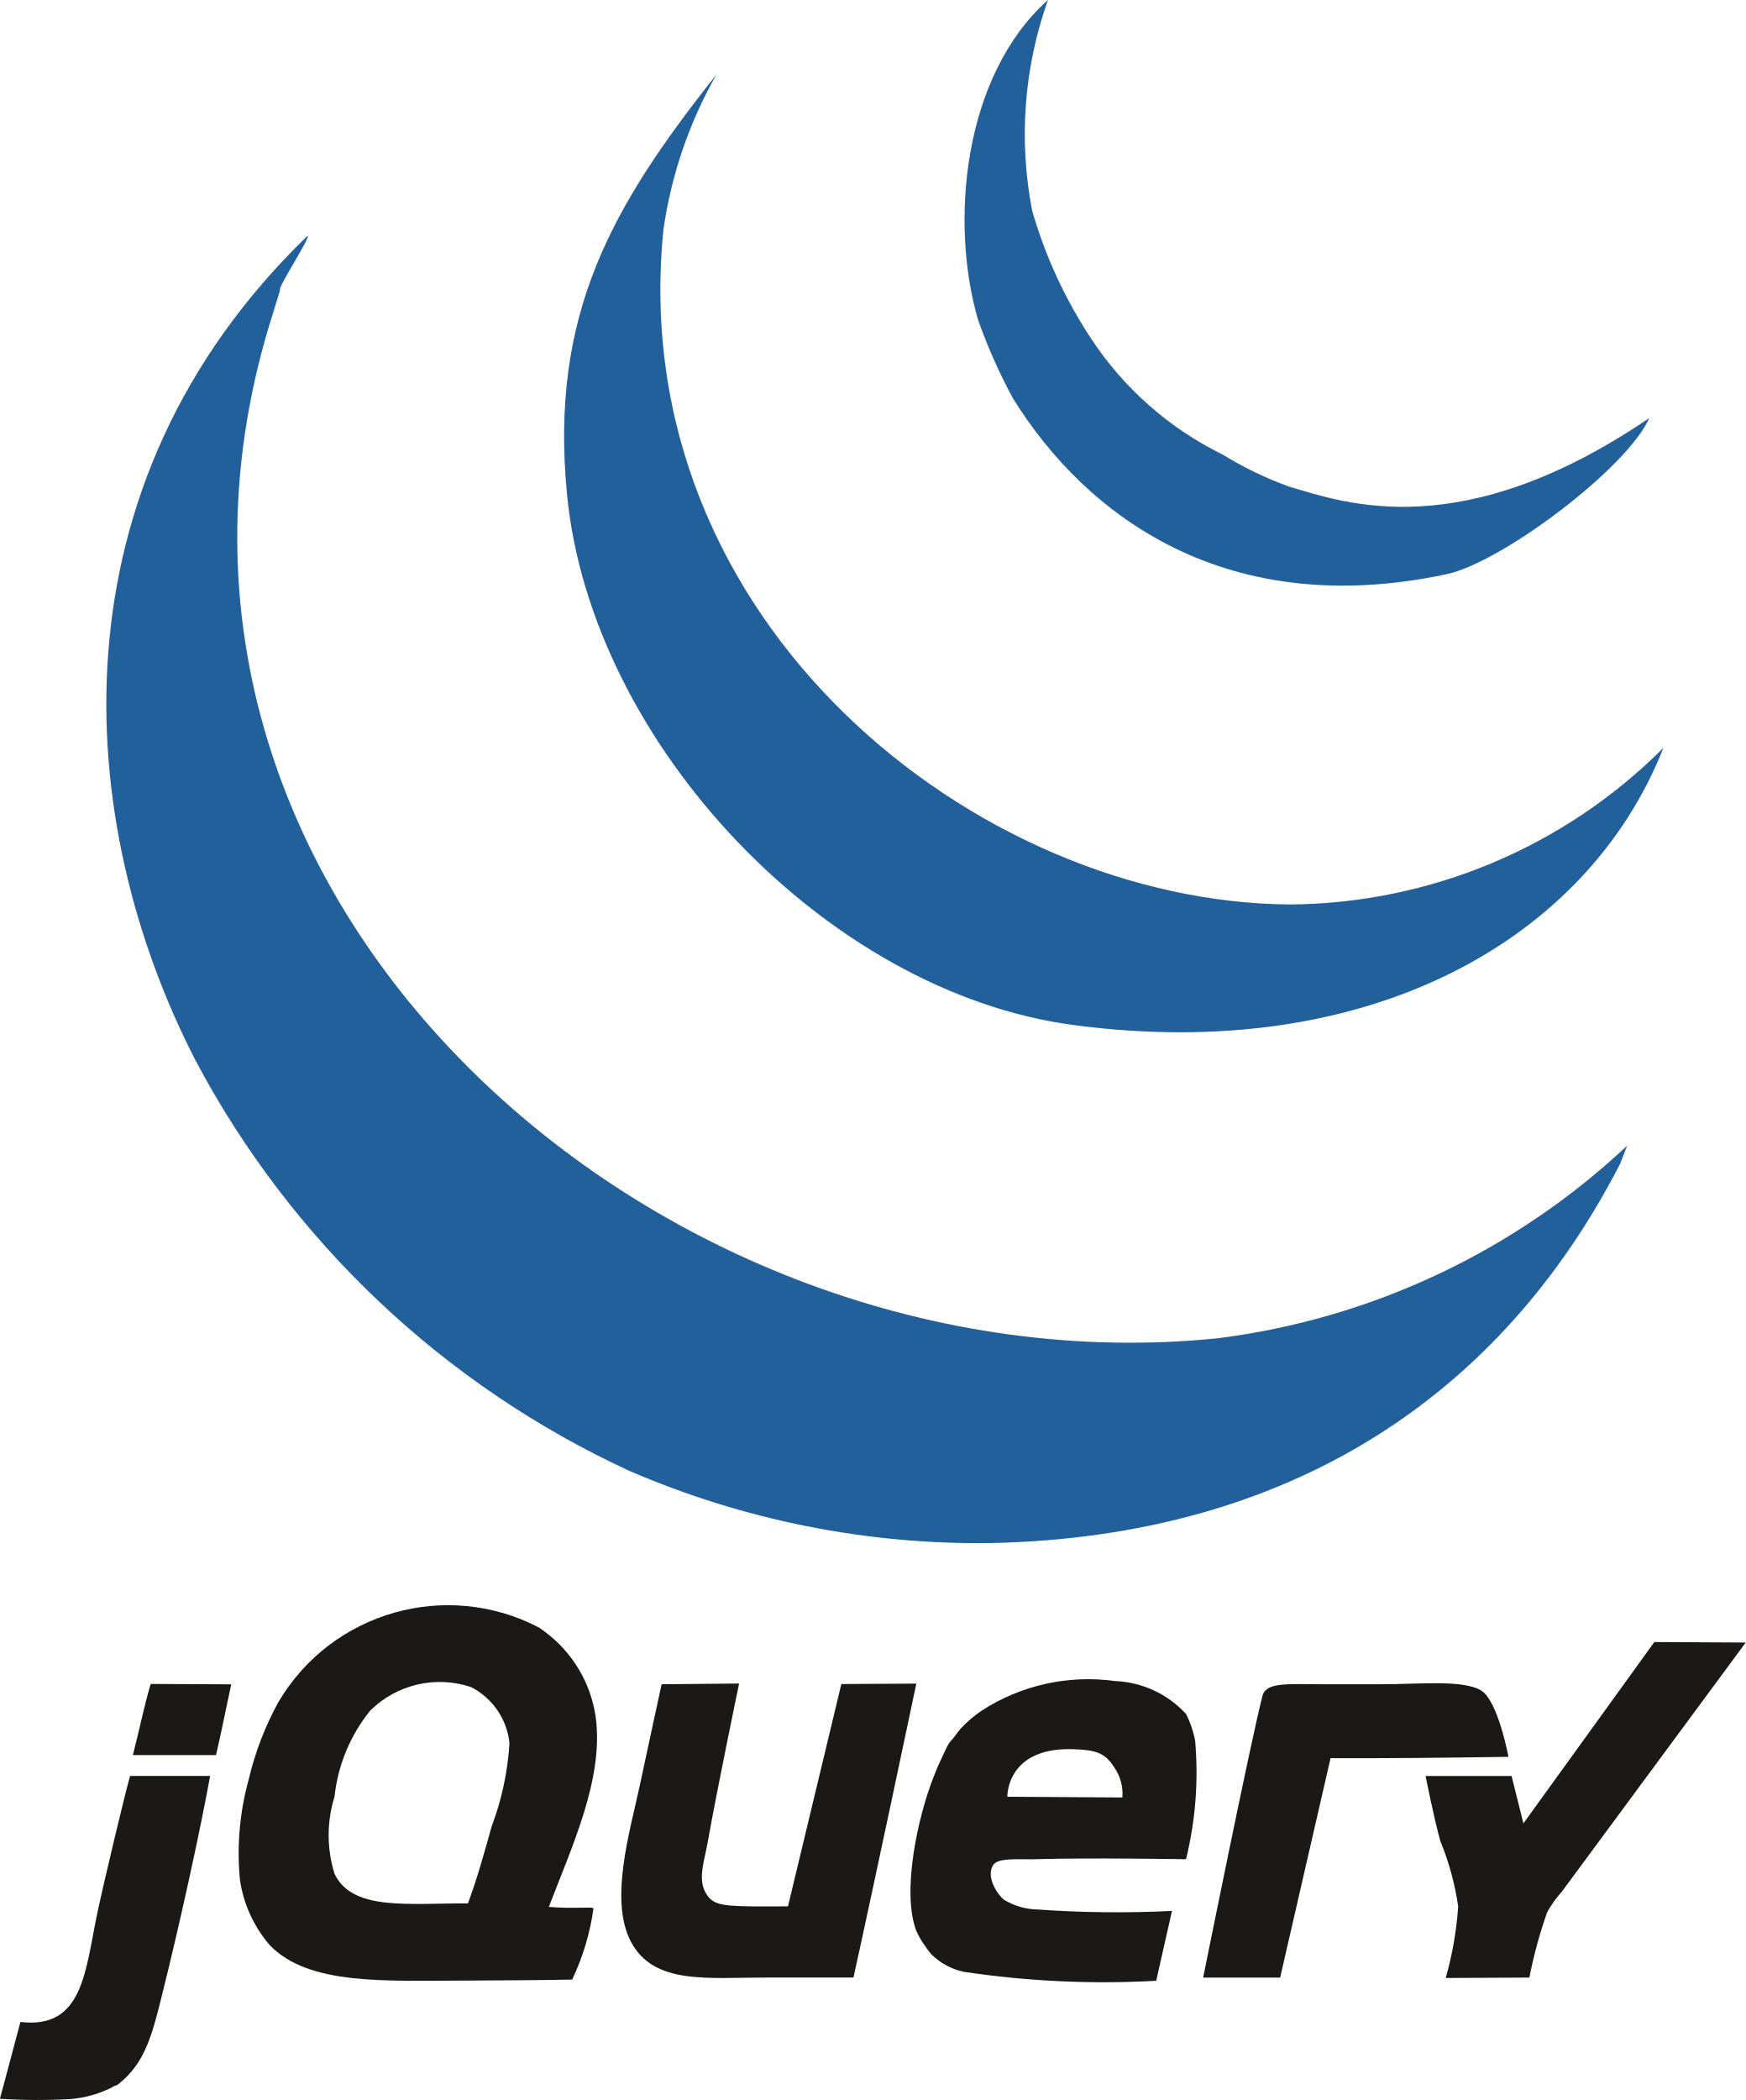
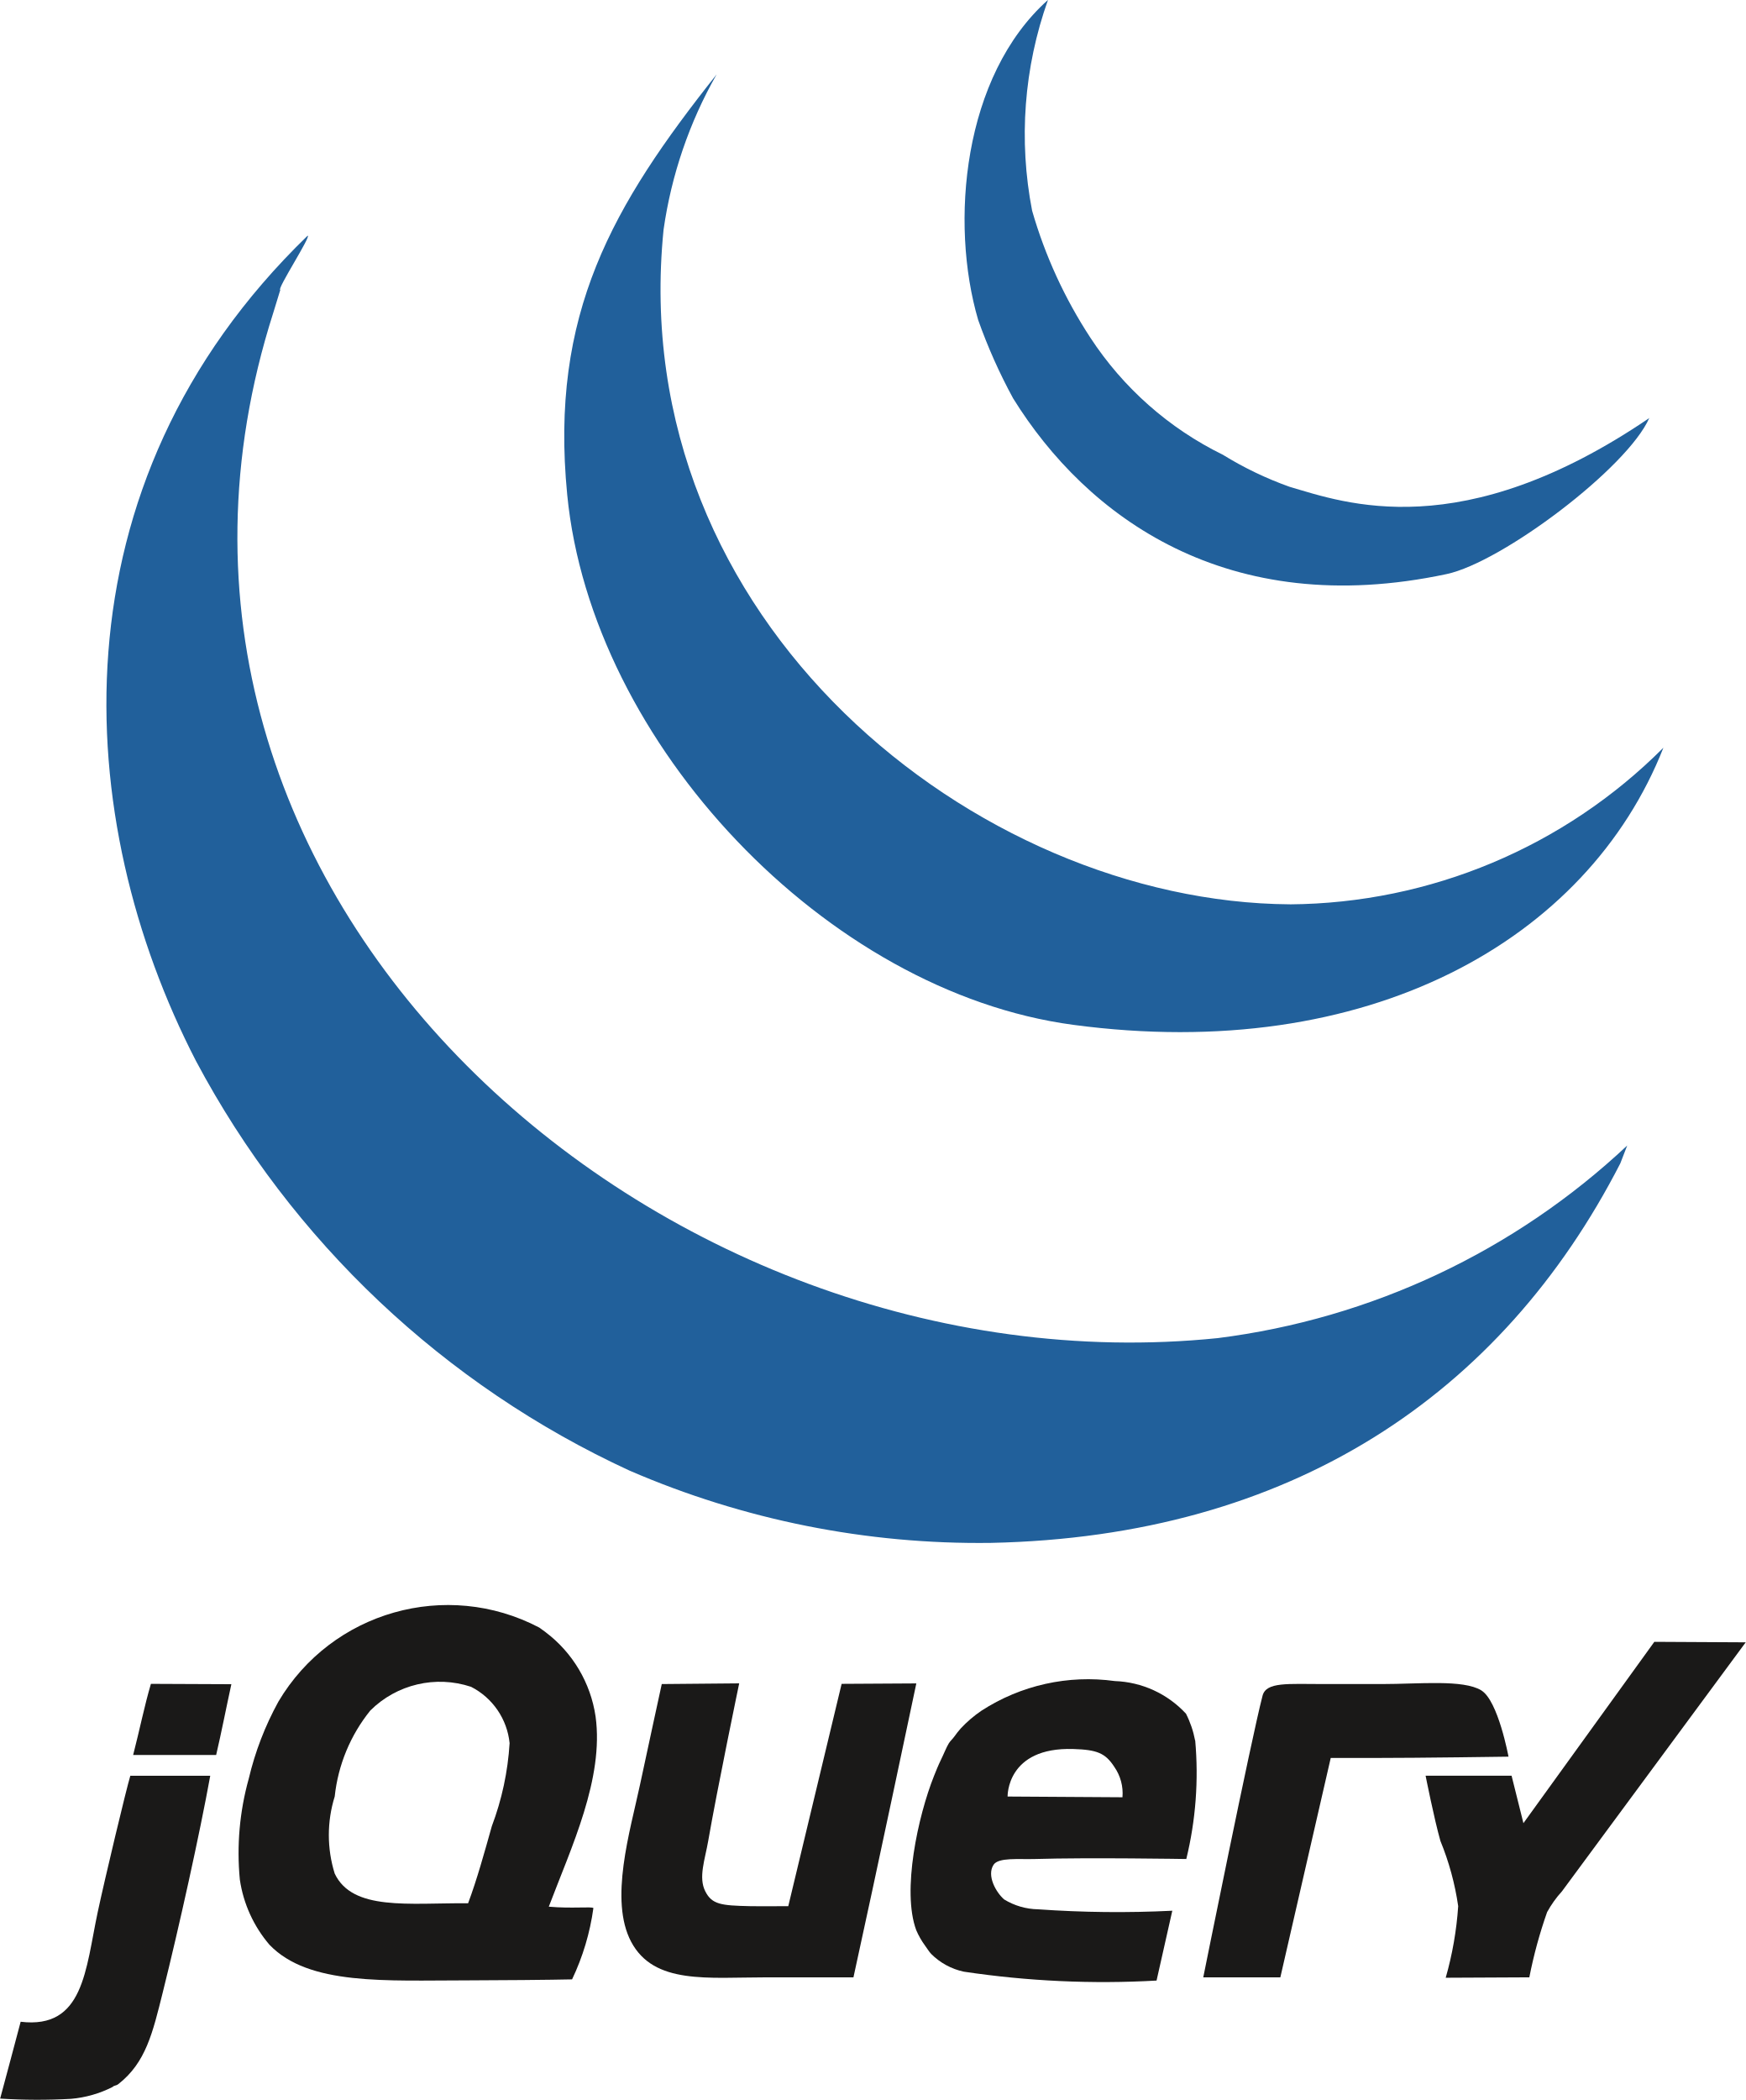
- <svg xmlns="http://www.w3.org/2000/svg" id="레이어_1" data-name="레이어 1" viewBox="0 0 419.88 505">
-   <path id="패스_340" data-name="패스 340" d="M443.62,398.7l22,.12-44.21,59.89a25.87,25.87,0,0,0-3.56,5,112.17,112.17,0,0,0-4.27,15.68l-20.12.1a83.17,83.17,0,0,0,3-17.22,66.61,66.61,0,0,0-4.28-15.68c-1.51-5.3-3.56-15.68-3.56-15.68h20.68l2.85,11.4,31.49-43.61" transform="translate(-45.73 -3.83)" style="fill:#1a1918" />
-   <path id="패스_341" data-name="패스 341" d="M402,410.38c4.06,2.45,6.55,15.93,6.55,15.93s-21.23.32-32.79.32h-10l-12.12,52.76H335.12s11.54-57.34,14.27-67.74c.88-3.37,6-2.8,14.76-2.8h13.93c9,0,19.51-1.15,23.92,1.51" transform="translate(-45.73 -3.83)" style="fill:#1a1918" />
-   <path id="패스_342" data-name="패스 342" d="M315.69,436.08a11.11,11.11,0,0,0-2-7.31c-2.17-3.35-4.2-4.12-9.88-4.3-16.09-.5-15.79,11.43-15.79,11.43Zm17.5-13.67A87.47,87.47,0,0,1,331,450.93s-23.49-.4-36.39,0c-4,.11-8.79-.44-10,1.4-1.68,2.61.61,6.62,2.56,8.32a16.13,16.13,0,0,0,8.14,2.37,270,270,0,0,0,32.31.34l-3.79,16.8A227.05,227.05,0,0,1,277.51,478a15.76,15.76,0,0,1-7.84-4.28,25,25,0,0,1-1.49-2,19.51,19.51,0,0,1-2.1-3.69c-3.5-9.41.42-27.42,4.28-37.09.45-1.12,1-2.55,1.6-3.75.74-1.5,1.4-3.2,2-4.1.4-.62.9-1,1.31-1.6a22.61,22.61,0,0,1,1.55-2,29.54,29.54,0,0,1,5-4.28,47.13,47.13,0,0,1,32.09-7.13A24.49,24.49,0,0,1,331,416a23.84,23.84,0,0,1,2.19,6.43Z" transform="translate(-45.73 -3.83)" style="fill:#1a1918" />
-   <path id="패스_343" data-name="패스 343" d="M248.13,408.8l18-.1s-10,47.52-15.12,70.68H230.3c-14.45,0-27.29,1.79-32.79-8.56-5.32-10.05-.25-26.59,2.14-37.79,1.68-7.94,5.22-24.18,5.22-24.18l18.63-.17S218.23,434,216,446.58c-.78,4.52-2.4,8.78-.7,12.12,1.61,3.18,3.85,3.41,10.7,3.56,2.17.05,9.26,0,9.26,0l12.84-53.47" transform="translate(-45.73 -3.83)" style="fill:#1a1918" />
-   <path id="패스_344" data-name="패스 344" d="M164,443a68.27,68.27,0,0,0,4.27-20A17.11,17.11,0,0,0,159,409.52a23.75,23.75,0,0,0-24.25,5.7,39.61,39.61,0,0,0-8.56,20.67,31.18,31.18,0,0,0,0,18.54c4.29,9,17.68,7.05,32.09,7.13C160.43,455.83,162.21,449.39,164,443ZM189,416.65c2.05,14.93-5.82,31.41-11.25,45.74,5.54.5,10.38-.08,10.73.34a58.39,58.39,0,0,1-5.13,17.14c-4.39.11-19,.24-25,.24-19.8,0-38.33,1.29-47.78-8.56a31,31,0,0,1-7.13-15.68,66.82,66.82,0,0,1,2.14-24.25,73.31,73.31,0,0,1,7.14-18.53,47.36,47.36,0,0,1,62.74-17.83c.29.17,1.31,1,1.54,1.13a31,31,0,0,1,12,20.26Z" transform="translate(-45.73 -3.83)" style="fill:#1a1918" />
-   <path id="패스_345" data-name="패스 345" d="M101.35,408.89c-1.2,5.45-2.4,11.63-3.66,17h-20c1.55-6,2.73-11.89,4.28-17.11,6.38,0,12.33.09,19.34.09" transform="translate(-45.73 -3.83)" style="fill:#1a1918" />
-   <path id="패스_346" data-name="패스 346" d="M77,430.9H96.27c-2.52,13.94-7.51,36.4-11.41,52.05-2.44,9.8-4.08,16.94-10.7,22.1-.59.46-.93.25-1.4.7a27.2,27.2,0,0,1-10,2.85,142.63,142.63,0,0,1-17.05-.06c1.63-6,3.5-13.13,4.93-18.48,15.21,1.84,15.6-12.53,18.54-26.38,1.71-8,6.87-29.59,7.85-32.8" transform="translate(-45.73 -3.83)" style="fill:#1a1918" />
-   <path id="패스_347" data-name="패스 347" d="M437.12,279.29l-1.68,4.34C406.87,339.26,356.25,373.4,284,374.9a211.71,211.71,0,0,1-86.93-17.38A224.55,224.55,0,0,1,92.84,259C63,201.14,57.57,120.65,119.7,60.53c1,0-7.54,13-6.58,13l-1.71,5.56C66.62,219.28,204.56,339.38,338.63,325.65a176,176,0,0,0,98.52-46.36" transform="translate(-45.73 -3.83)" style="fill:#21609b" />
-   <path id="패스_348" data-name="패스 348" d="M356,221.34a128.25,128.25,0,0,0,89.82-37.67c-18.26,46.33-71.11,76.12-142,66.64-59.34-7.93-115.87-67.65-121.7-127.49-4.26-43.54,10.92-69.53,35.93-101.06a105.7,105.7,0,0,0-12.75,37.31c-9.5,94.2,75.25,161.77,150.67,162.26" transform="translate(-45.73 -3.83)" style="fill:#21609b" />
-   <path id="패스_349" data-name="패스 349" d="M442.43,104.34c-5.25,12-35.44,34.74-48.77,37.57-52.79,11.25-86.6-13.78-104.28-42.27A130.52,130.52,0,0,1,281,80.81c-6.86-23.35-3.71-58.68,16.8-77A96.13,96.13,0,0,0,294,54.53,112.25,112.25,0,0,0,308,85a80.12,80.12,0,0,0,31.87,28.17,84.93,84.93,0,0,0,16,7.7c13.3,3.91,41.38,14.23,86.64-16.57" transform="translate(-45.73 -3.83)" style="fill:#21609b" />
+ <svg xmlns="http://www.w3.org/2000/svg" width="60" height="72.162" viewBox="0 0 60 72.162">
+   <g id="그룹_126" data-name="그룹 126" transform="translate(-153.098 -72.311)">
+     <g id="그룹_106" data-name="그룹 106" transform="translate(153.098 127.473)">
+       <path id="패스_340" data-name="패스 340" d="M381.788,326.587l3.141.017s-5.84,7.913-6.317,8.558a3.67,3.67,0,0,0-.509.713,15.955,15.955,0,0,0-.611,2.241l-2.874.014a11.835,11.835,0,0,0,.429-2.46,9.491,9.491,0,0,0-.611-2.241c-.216-.758-.509-2.241-.509-2.241h2.955l.407,1.63,4.5-6.232" transform="translate(-324.929 -325.331)" fill="#1a1918" />
+       <path id="패스_341" data-name="패스 341" d="M349.044,333.227c.58.35.935,2.277.935,2.277s-3.033.045-4.684.045h-1.426l-1.732,7.539h-2.649s1.649-8.193,2.038-9.679c.126-.481.864-.4,2.11-.4h1.99c1.285,0,2.787-.164,3.418.216" transform="translate(-298.132 -330.302)" fill="#1a1918" />
+       <path id="패스_342" data-name="패스 342" d="M301.455,336.507a1.588,1.588,0,0,0-.28-1.044c-.31-.478-.6-.589-1.411-.614-2.3-.072-2.257,1.633-2.257,1.633Zm2.5-1.953a12.5,12.5,0,0,1-.306,4.075s-3.357-.056-5.2,0c-.572.017-1.256-.062-1.426.2-.24.373.087.947.365,1.189a2.308,2.308,0,0,0,1.164.339,38.527,38.527,0,0,0,4.616.049l-.541,2.4A32.4,32.4,0,0,1,296,342.5a2.249,2.249,0,0,1-1.121-.611c-.075-.081-.141-.192-.212-.288a2.677,2.677,0,0,1-.3-.527c-.5-1.344.059-3.918.611-5.3.064-.16.145-.363.229-.535.106-.215.2-.458.28-.586.057-.089.128-.146.187-.229a3.368,3.368,0,0,1,.221-.28,4.194,4.194,0,0,1,.713-.611,6.735,6.735,0,0,1,4.585-1.019,3.5,3.5,0,0,1,2.445,1.121A3.429,3.429,0,0,1,303.951,334.554Z" transform="translate(-262.876 -329.91)" fill="#1a1918" />
+       <path id="패스_343" data-name="패스 343" d="M256.928,333.04l2.568-.015s-1.431,6.79-2.161,10.1h-2.955c-2.065,0-3.9.256-4.686-1.223-.759-1.436-.035-3.8.306-5.4.241-1.135.747-3.455.747-3.455l2.661-.024s-.752,3.611-1.065,5.415c-.112.646-.343,1.254-.1,1.732.229.454.55.487,1.528.509.31.007,1.324,0,1.324,0l1.834-7.641" transform="translate(-228.002 -330.34)" fill="#1a1918" />
+       <path id="패스_344" data-name="패스 344" d="M198.724,328.515a9.758,9.758,0,0,0,.611-2.853,2.449,2.449,0,0,0-1.324-1.936,3.393,3.393,0,0,0-3.464.815,5.655,5.655,0,0,0-1.223,2.954,4.445,4.445,0,0,0,0,2.649c.613,1.288,2.526,1.007,4.585,1.019C198.215,330.344,198.468,329.424,198.724,328.515Zm3.566-3.77c.293,2.133-.832,4.488-1.608,6.536.791.071,1.483-.011,1.533.048a8.31,8.31,0,0,1-.733,2.45c-.627.016-2.707.034-3.574.034-2.829,0-5.476.184-6.826-1.223a4.436,4.436,0,0,1-1.019-2.241,9.507,9.507,0,0,1,.306-3.464,10.484,10.484,0,0,1,1.019-2.649,6.768,6.768,0,0,1,8.965-2.547c.042.024.187.141.221.161A4.435,4.435,0,0,1,202.29,324.745Z" transform="translate(-181.82 -320.924)" fill="#1a1918" />
+       <path id="패스_345" data-name="패스 345" d="M177.1,333.105c-.171.779-.342,1.663-.523,2.433h-2.853c.221-.854.39-1.7.611-2.445.913,0,1.762.012,2.764.012" transform="translate(-169.148 -330.393)" fill="#1a1918" />
+       <path id="패스_346" data-name="패스 346" d="M157.573,347.328h2.751c-.36,1.991-1.072,5.2-1.63,7.437-.349,1.4-.583,2.42-1.528,3.158-.085.066-.133.035-.2.1a3.889,3.889,0,0,1-1.426.407,20.545,20.545,0,0,1-2.437-.008c.233-.853.5-1.877.705-2.641,2.173.263,2.228-1.791,2.649-3.77.244-1.143.981-4.228,1.121-4.686" transform="translate(-153.098 -341.47)" fill="#1a1918" />
+     </g>
+     <g id="그룹_107" data-name="그룹 107" transform="translate(156.752 72.311)">
+       <path id="패스_347" data-name="패스 347" d="M221.843,140.068l-.24.621c-4.083,7.949-11.316,12.826-21.633,13.041a30.236,30.236,0,0,1-12.421-2.484,32.082,32.082,0,0,1-14.9-14.076c-4.269-8.268-5.039-19.769,3.838-28.36.137,0-1.077,1.863-.94,1.863l-.244.795c-6.4,20.026,13.31,37.187,32.467,35.225a25.162,25.162,0,0,0,14.077-6.624" transform="translate(-169.567 -100.712)" fill="#21609b" />
+       <path id="패스_348" data-name="패스 348" d="M265.454,112.36a18.324,18.324,0,0,0,12.834-5.382c-2.608,6.62-10.16,10.876-20.287,9.522-8.479-1.134-16.556-9.667-17.389-18.217-.609-6.222,1.56-9.936,5.134-14.441a15.107,15.107,0,0,0-1.822,5.332c-1.358,13.46,10.752,23.115,21.529,23.185" transform="translate(-224.771 -81.284)" fill="#21609b" />
+       <path id="패스_349" data-name="패스 349" d="M326.045,86.669c-.749,1.718-5.063,4.964-6.968,5.369-7.543,1.607-12.374-1.97-14.9-6.04a18.628,18.628,0,0,1-1.2-2.691c-.981-3.337-.53-8.384,2.4-11a13.747,13.747,0,0,0-.546,7.245,16.087,16.087,0,0,0,2,4.36,11.466,11.466,0,0,0,4.554,4.025,12.114,12.114,0,0,0,2.29,1.1c1.9.559,5.912,2.033,12.379-2.368" transform="translate(-273.011 -72.311)" fill="#21609b" />
+     </g>
+   </g>
</svg>
